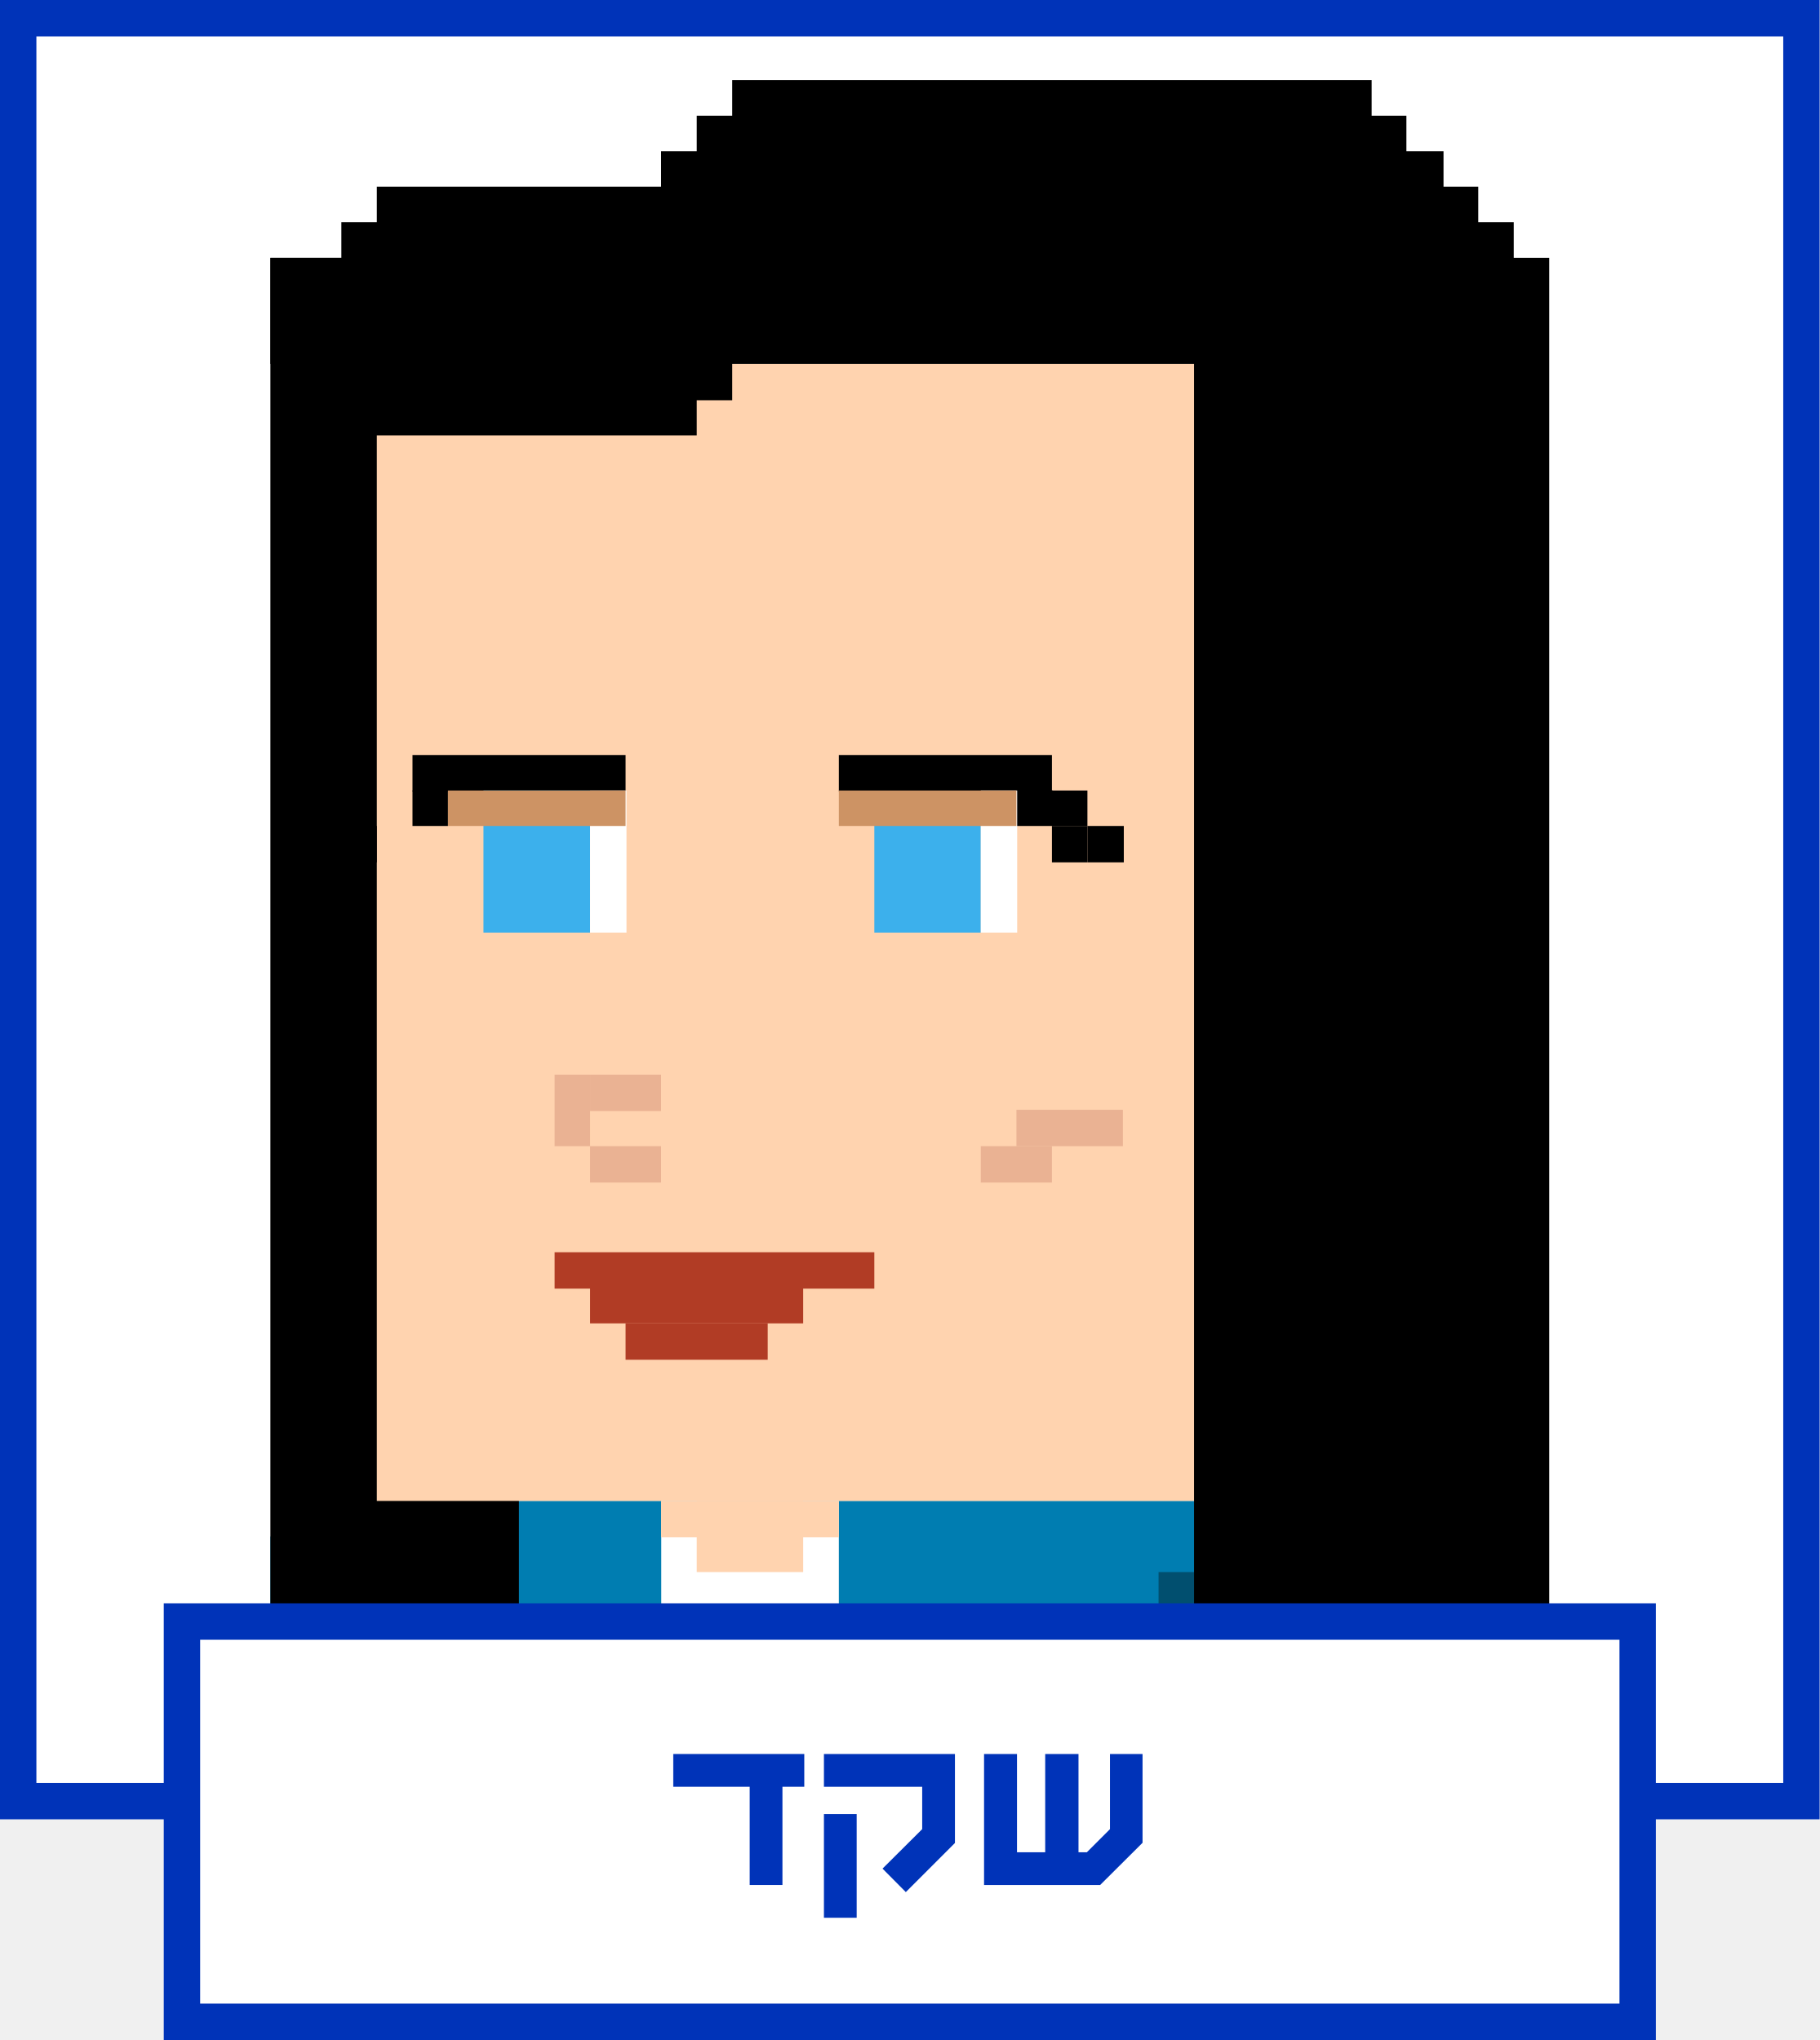
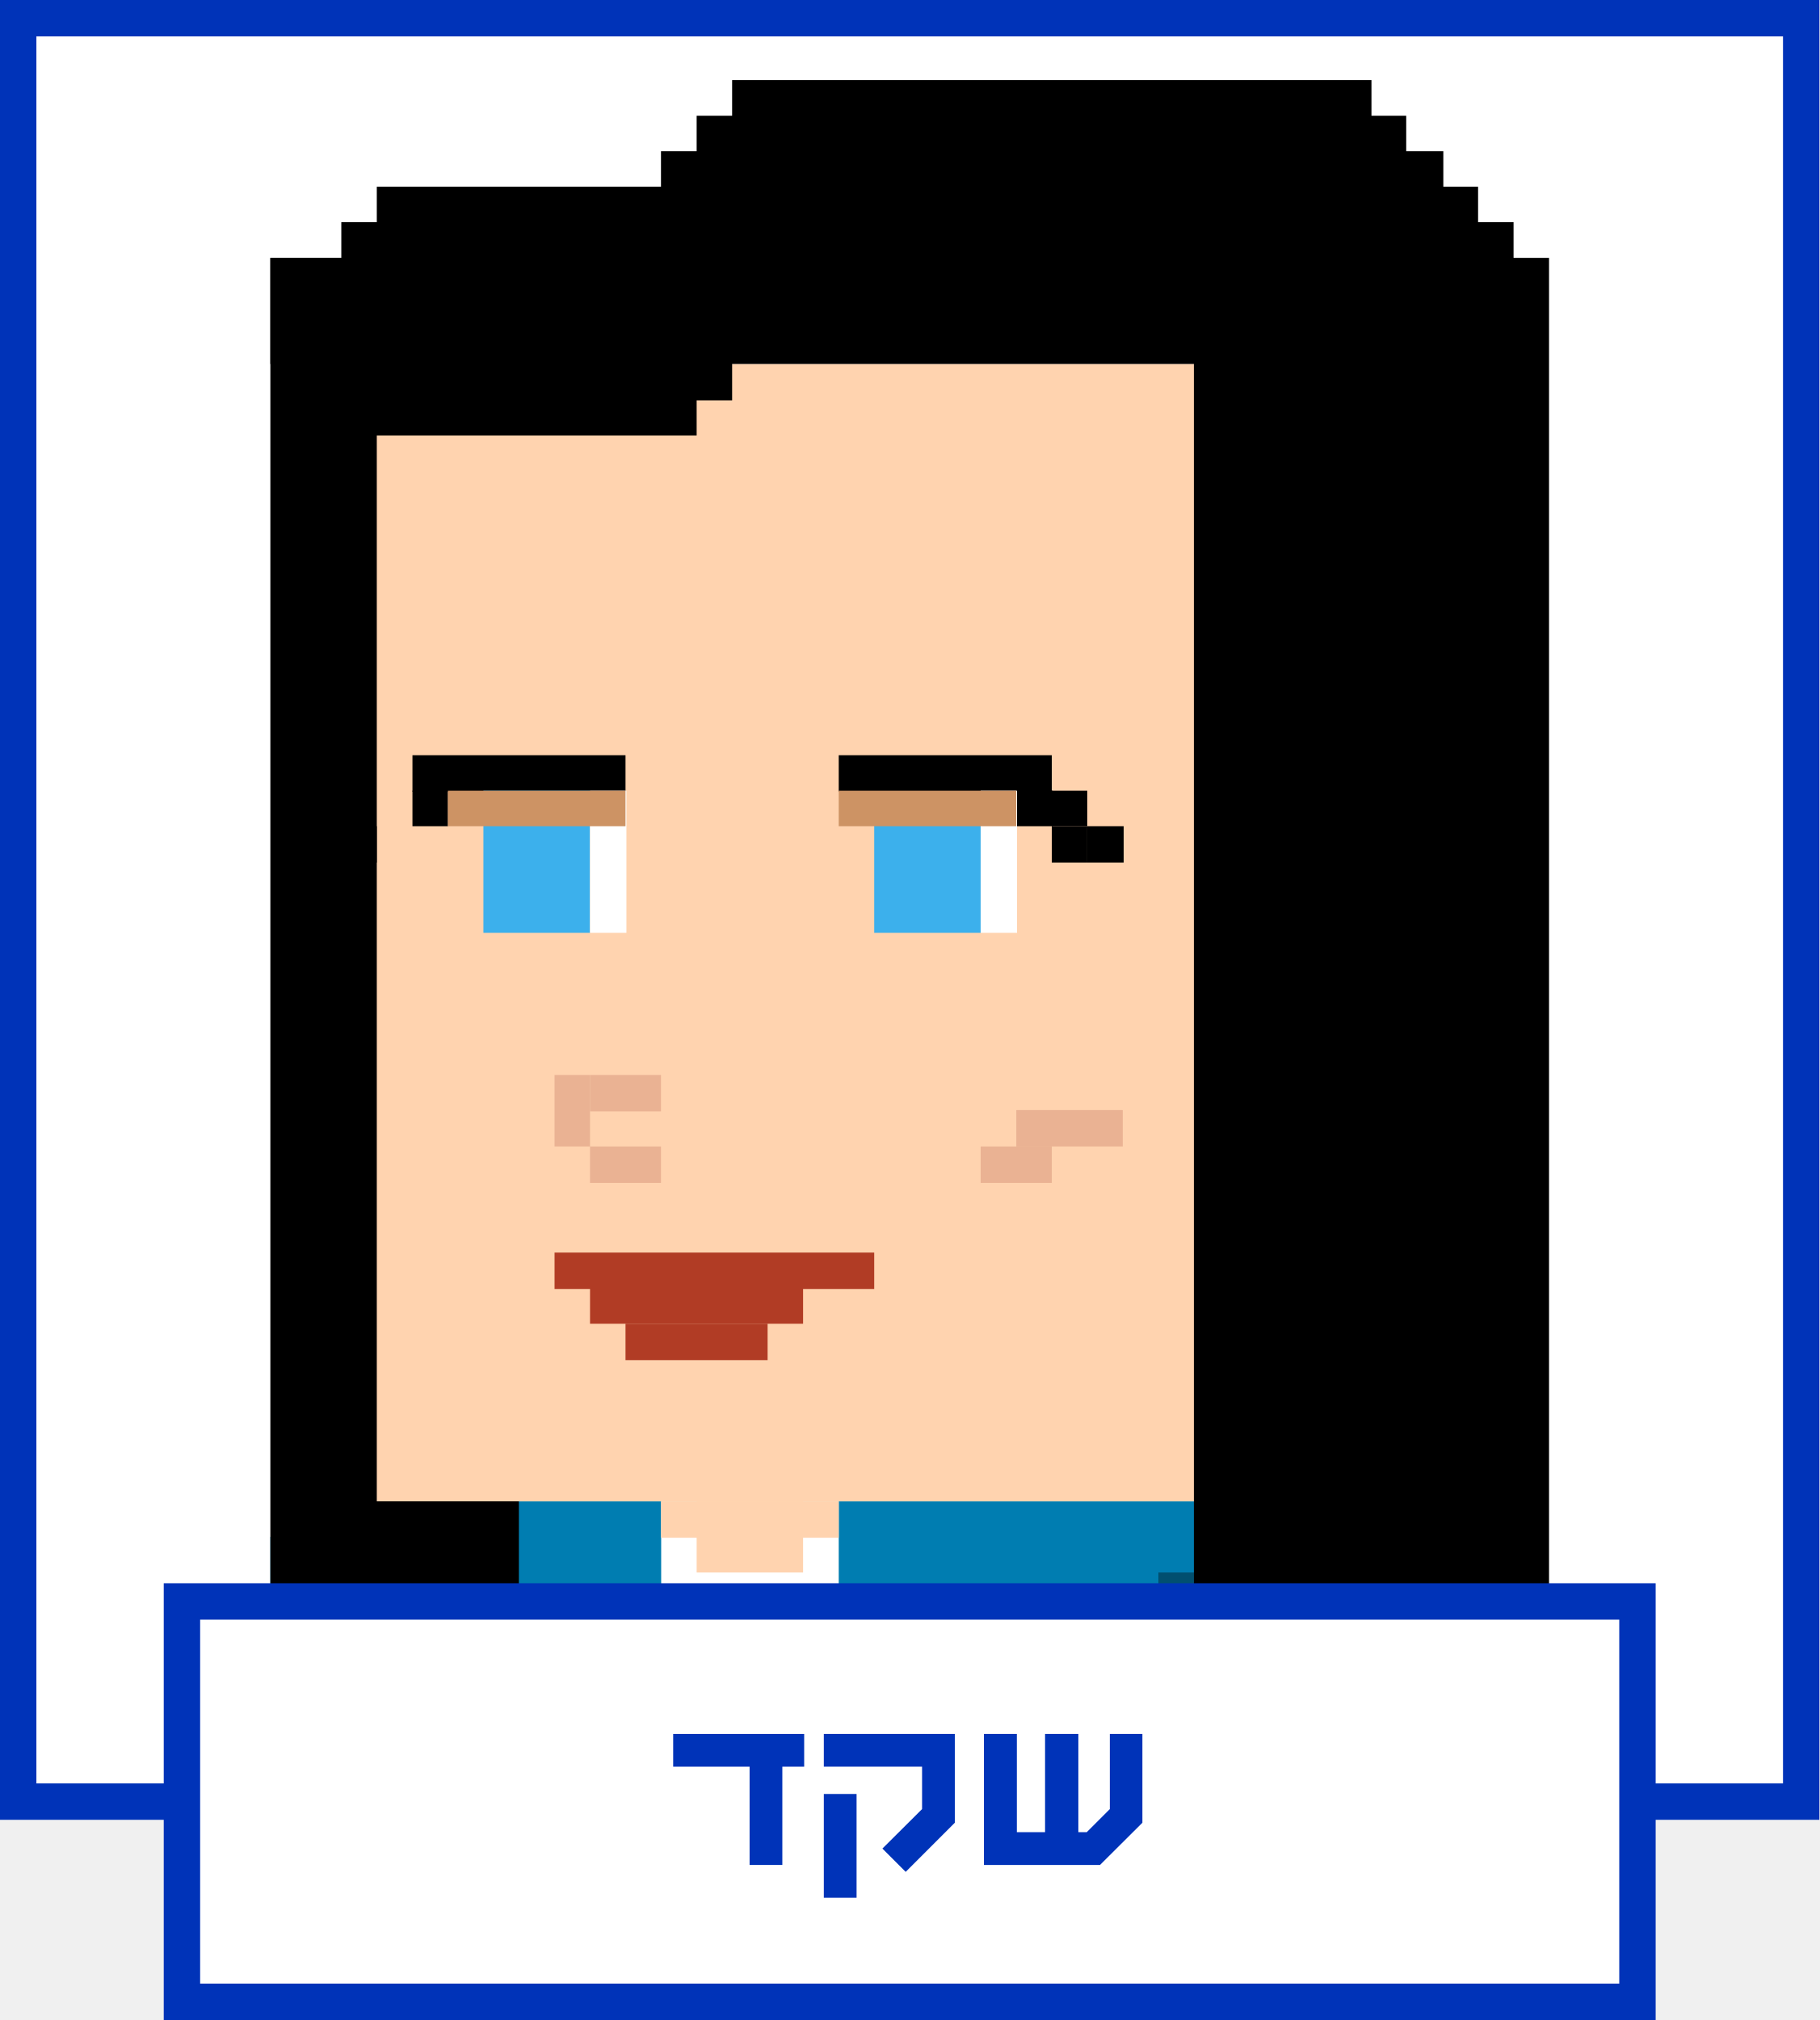
- <svg xmlns="http://www.w3.org/2000/svg" viewBox="0 0 100 112.13">
+ <svg xmlns="http://www.w3.org/2000/svg" viewBox="0 0 100 111">
  <defs>
    <style>.cls-1{fill:#fff;}.cls-2{fill:#0033b8;}.cls-3{fill:#007db1;}.cls-4{fill:#014f6f;}.cls-5{fill:#ffd3af;}.cls-6{fill:#eab293;}.cls-7{fill:#3cb0ec;}.cls-8{fill:#cd9364;}.cls-9{fill:#b13c25;}</style>
  </defs>
  <g id="Layer_2" data-name="Layer 2">
    <g id="Layer_5" data-name="Layer 5">
      <g id="sqr-c-shaked">
        <rect class="cls-1" width="100" height="100" />
-         <path class="cls-2" d="M98,2V98H2V2H98m2-2H0V100H100V0Z" />
-         <rect class="cls-3" x="20.72" y="82.5" width="50.76" height="28.63" />
-         <rect class="cls-1" x="20.72" y="82.5" width="50.76" height="28.63" />
-         <rect class="cls-3" x="14.86" y="84.45" width="13.67" height="26.68" />
-         <rect class="cls-4" x="18.76" y="84.45" width="13.67" height="26.68" />
-         <rect class="cls-3" x="46.1" y="82.5" width="25.38" height="28.63" />
-         <rect class="cls-3" x="20.72" y="82.5" width="15.62" height="28.63" />
+         <path class="cls-2" d="M0,0V100H100V0ZM98,98H2V2H98Z" />
+         <rect class="cls-3" x="20.72" y="82.5" width="50.76" height="17.5" />
+         <rect class="cls-1" x="20.72" y="82.5" width="50.76" height="17.5" />
+         <rect class="cls-3" x="14.86" y="84.45" width="13.67" height="15.55" />
+         <rect class="cls-4" x="18.76" y="84.45" width="13.67" height="15.55" />
+         <rect class="cls-3" x="46.1" y="82.5" width="25.38" height="17.5" />
+         <rect class="cls-3" x="20.72" y="82.5" width="15.62" height="17.5" />
        <path class="cls-1" d="M36.33,90.31H46.1v5.86H36.33Z" />
        <path class="cls-5" d="M38.29,82.5h5.85v3.91H38.29Z" />
        <path class="cls-5" d="M36.33,82.5H46.1v2H36.33Z" />
-         <rect class="cls-4" x="63.67" y="86.41" width="13.67" height="24.72" />
-         <rect class="cls-3" x="65.62" y="84.45" width="13.67" height="26.68" />
+         <rect class="cls-4" x="63.67" y="86.41" width="13.67" height="13.59" />
+         <rect class="cls-3" x="65.62" y="84.45" width="13.67" height="15.55" />
        <path d="M14.86,14.17H28.52V88.36H14.86Z" />
        <path class="cls-5" d="M20.71,20H71.48V82.5H20.71Z" />
        <path class="cls-6" d="M32.43,59.07h3.9v2h-3.9Z" />
        <path class="cls-6" d="M55.86,61h5.85v2H55.86Z" />
        <path class="cls-6" d="M53.9,63h3.91v2H53.9Z" />
        <path class="cls-6" d="M32.43,63h3.9v2h-3.9Z" />
        <path class="cls-6" d="M30.48,59.07h1.95V63H30.48Z" />
        <path class="cls-7" d="M48.05,43.45H53.9v7.81H48.05Z" />
        <path d="M46.1,41.5H57.81v2H46.1Z" />
        <path d="M55.86,43.45h2V45.4h-2Z" />
        <path d="M57.81,43.45h1.95V45.4H57.81Z" />
        <path d="M57.81,45.4h1.95v2H57.81Z" />
        <path d="M59.76,45.4h2v2h-2Z" />
        <path class="cls-1" d="M53.9,43.45h2v7.81h-2Z" />
        <path class="cls-8" d="M46.1,43.45h9.76V45.4H46.1Z" />
        <path d="M22.67,41.5H34.38v2H22.67Z" />
        <path d="M22.67,43.45h1.95V45.4H22.67Z" />
        <path d="M18.76,45.4h1.95v2H18.76Z" />
        <path class="cls-7" d="M26.57,43.45h5.86v7.81H26.57Z" />
        <path class="cls-1" d="M32.43,43.45h2v7.81h-2Z" />
        <path class="cls-8" d="M24.62,43.45h9.76V45.4H24.62Z" />
        <path class="cls-9" d="M30.48,68.83H48.05v2H30.48Z" />
        <path class="cls-9" d="M32.43,70.79H44.14v1.95H32.43Z" />
        <path class="cls-9" d="M34.38,72.74h7.81v2H34.38Z" />
        <path class="cls-5" d="M67.57,47.36h9.76V64.93H67.57Z" />
        <path d="M14.86,14.17H83.19V20H14.86Z" />
        <path d="M18.76,12.21H83.19v5.86H18.76Z" />
        <path d="M20.71,10.26H81.24v5.86H20.71Z" />
        <path d="M36.33,8.31h43v5.86h-43Z" />
        <path d="M38.29,6.36h39v5.85h-39Z" />
        <path d="M40.24,4.4H75.38v5.86H40.24Z" />
        <path d="M20.71,16.12H40.24V22H20.71Z" />
        <path d="M18.76,18.07H38.29v5.86H18.76Z" />
        <path d="M65.62,14.17H85.14V88.36H65.62Z" />
-         <rect class="cls-1" x="10" y="89.13" width="80" height="22" />
-         <path class="cls-2" d="M91,112.13H9v-24H91Zm-80-2H89v-20H11Z" />
-         <path class="cls-2" d="M37,96.41v1.8h4.2v5.4H43v-5.4h1.2v-1.8Z" />
-         <path class="cls-2" d="M45.28,99.71v5.7h1.8v-5.7Zm0-3.3v1.8h5.4v2.33l-2.18,2.17L49.78,104l2.7-2.7V96.41Z" />
-         <path class="cls-2" d="M61,96.41v4.13l-1.27,1.27h-.46v-5.4H57.44v5.4H55.89v-5.4H54.08v7.2h6.38l2.33-2.32V96.41Z" />
+         <rect class="cls-1" x="10" y="88" width="80" height="22" />
+         <path class="cls-2" d="M91,111H9V87H91Zm-80-2H89V89H11Z" />
+         <path class="cls-2" d="M37,95.28v1.8h4.2v5.4H43v-5.4h1.2v-1.8Z" />
+         <path class="cls-2" d="M45.28,98.58v5.7h1.8v-5.7Zm0-3.3v1.8h5.4v2.33l-2.18,2.17,1.28,1.28,2.7-2.7V95.28Z" />
+         <path class="cls-2" d="M61,95.28v4.13l-1.27,1.27h-.46v-5.4H57.44v5.4H55.89v-5.4H54.08v7.2h6.38l2.33-2.32V95.28Z" />
      </g>
    </g>
  </g>
</svg>
